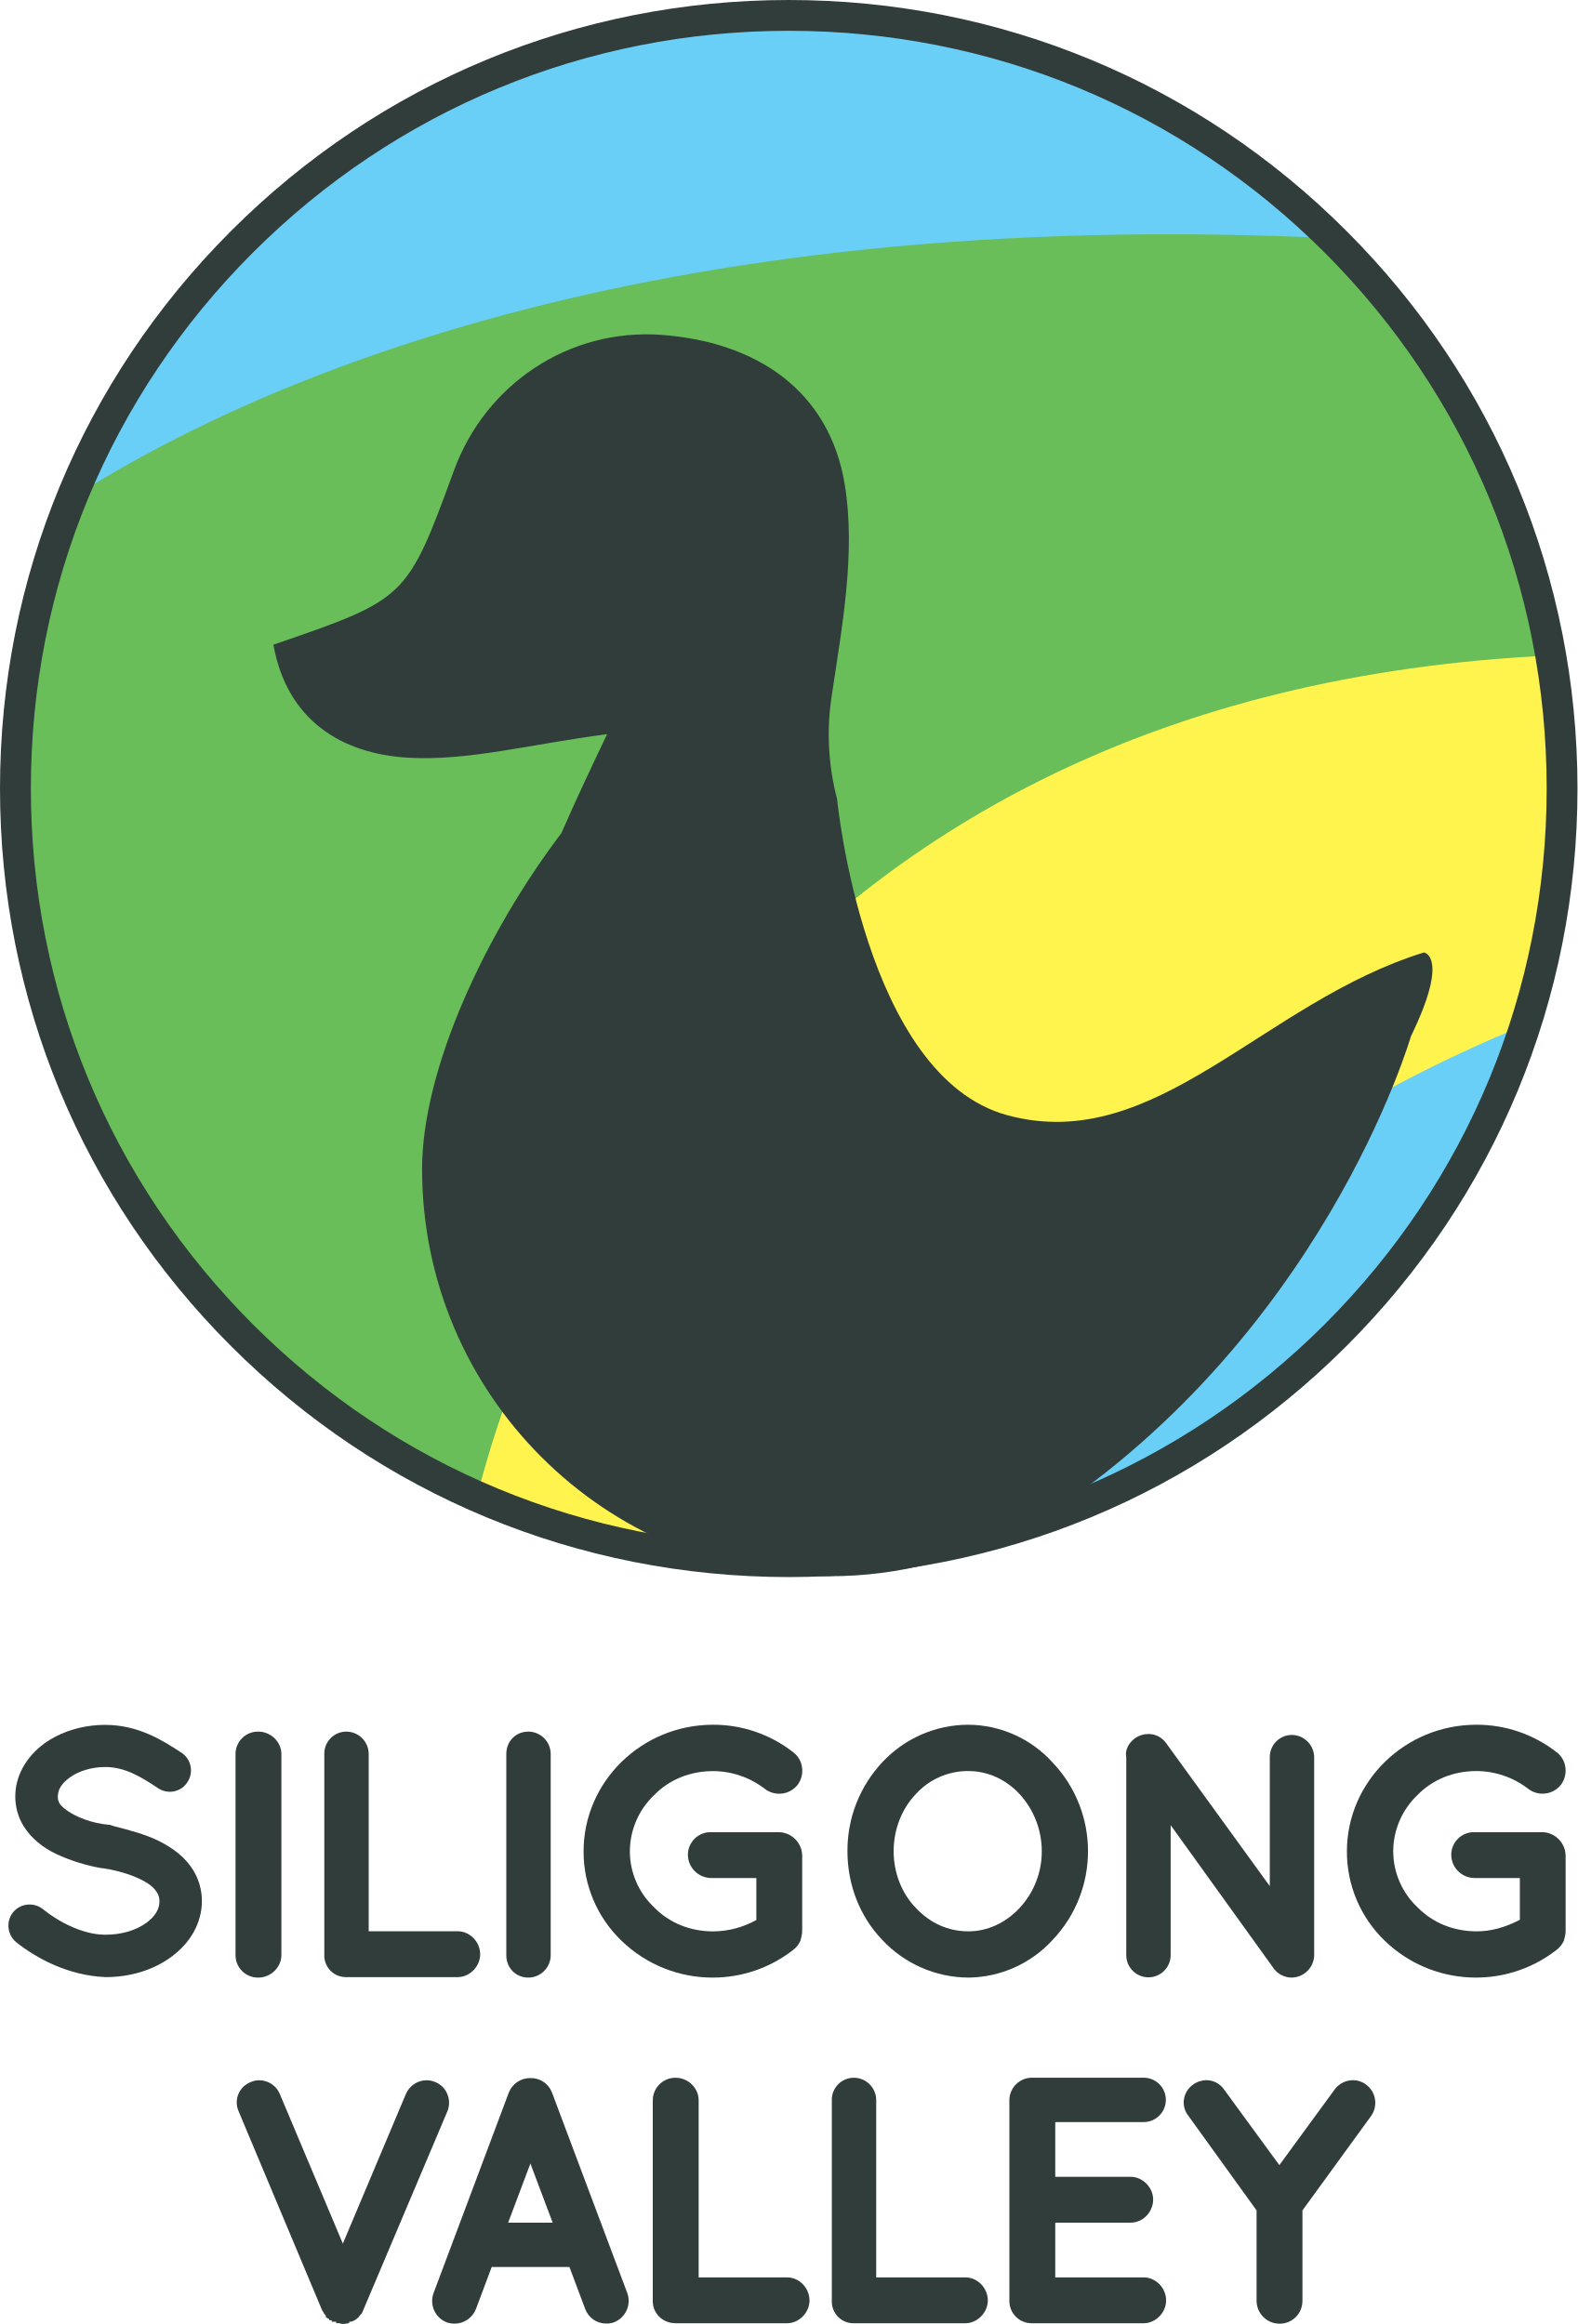
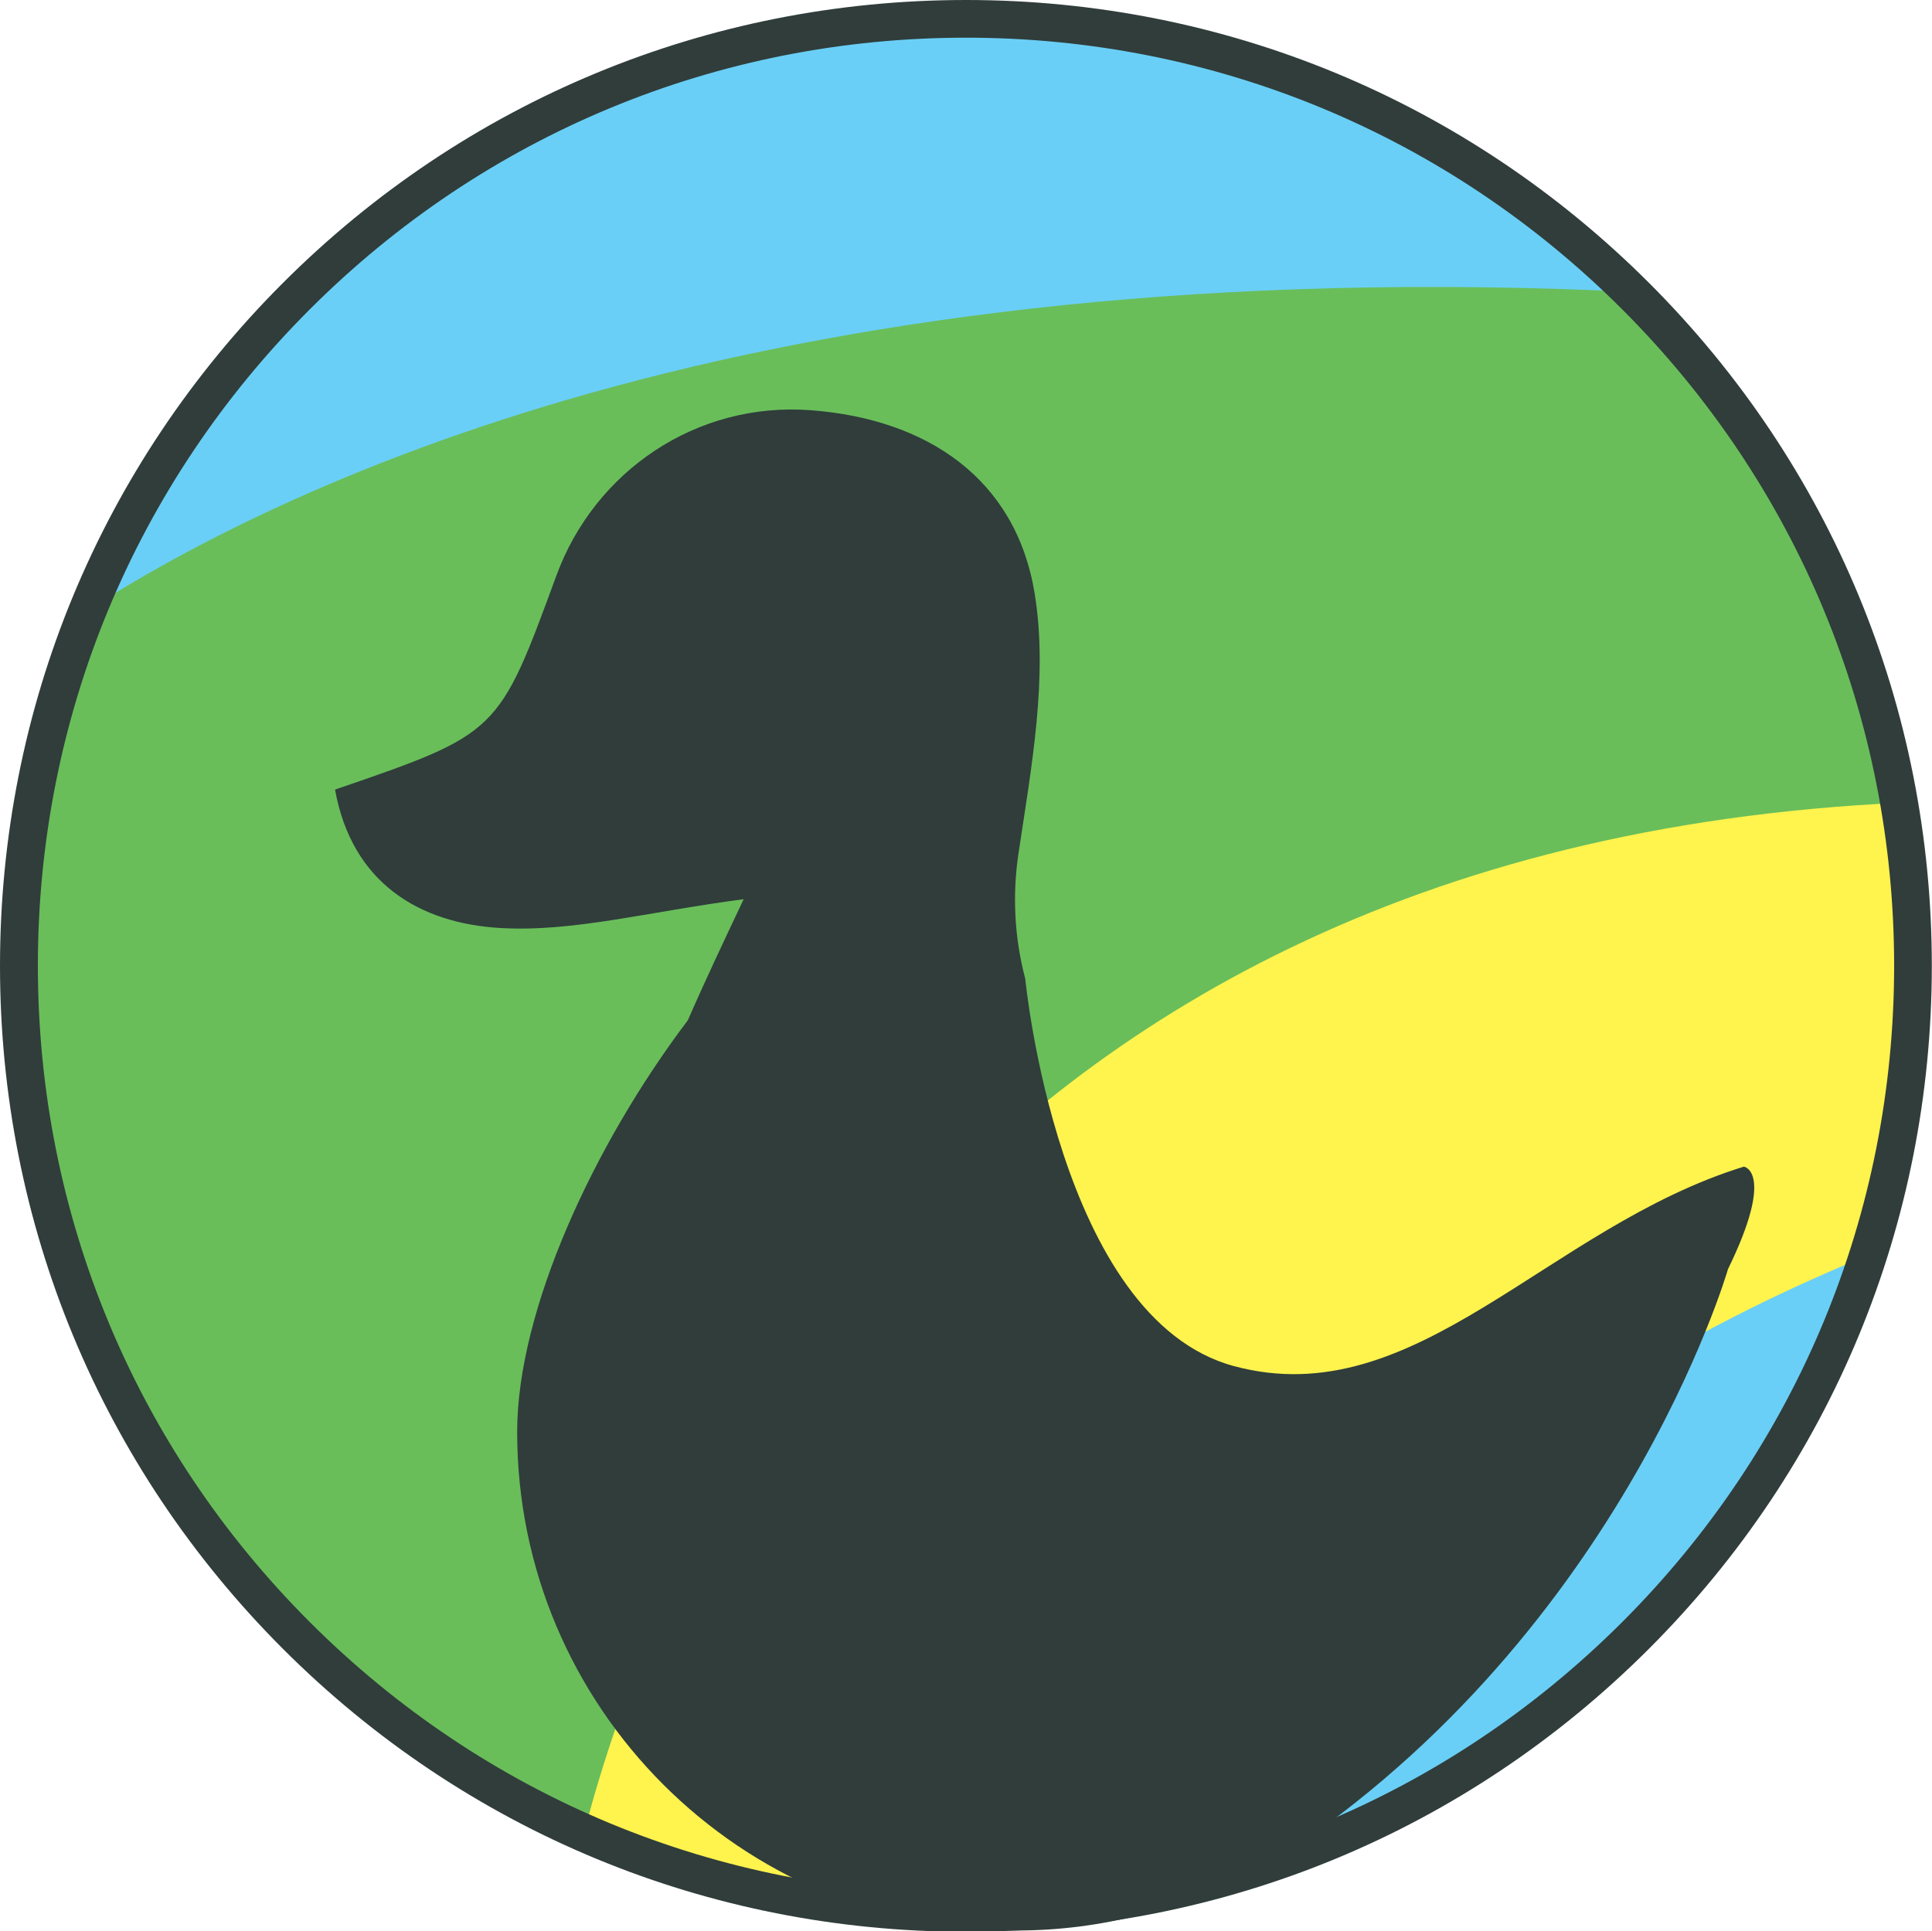
- <svg xmlns="http://www.w3.org/2000/svg" id="siligong" viewBox="0 0 1066.17 1571.13">
-   <defs>
-     <style>.cls-1{fill:#6acff6;}.cls-2{fill:#69be5a;}.cls-3{fill:#fff34d;}.cls-4{fill:#303d3b;}</style>
-   </defs>
-   <circle class="cls-1" cx="532.93" cy="531.05" r="524.71" transform="translate(-219.42 532.38) rotate(-45)" />
-   <path class="cls-2" d="M931.54,189.86Q918.9,175.1,905.2,161.3C429.64,137.65,161,263.53,44.35,339.36q-8.16,20.76-14.53,42.35A524.75,524.75,0,0,0,8.22,531.05c0,289.79,234.92,524.71,524.71,524.71s524.7-234.92,524.7-524.71A522.65,522.65,0,0,0,931.54,189.86Z" />
-   <path class="cls-3" d="M322.33,1011.74a522.78,522.78,0,0,0,210.6,44c289.79,0,524.7-234.92,524.7-524.71a527.87,527.87,0,0,0-7.39-88C507.11,467.62,357.33,875.38,322.33,1011.74Z" />
-   <path class="cls-1" d="M1032.39,692.18c-249.76,102.24-344.72,251.44-380.81,350.1C831.69,1000.65,976.27,866.27,1032.39,692.18Z" />
-   <path class="cls-4" d="M962.43,643.9C853.73,677.36,781.35,781,681,754c-97.17-26.21-115.25-213.8-115.25-213.8a171.71,171.71,0,0,1-3.7-69.42c7.06-47.35,16.43-97.11,8.88-143.18-10.43-63.67-59.73-96.43-123.69-101.19-62.85-4.67-119.11,33.45-140.34,91.43-31.9,87-31.9,87-122.12,118,9.2,51.43,46.49,73.9,91.44,76.42,40.26,2.26,81.27-9,134.07-15.93-10.72,22.56-21.25,44.77-30.84,66.84-51.65,68.16-94.19,159.79-94.19,227.19,0,152,123.22,275.24,275.24,275.24a273.84,273.84,0,0,0,134.83-35.32l0,1.88C893.79,907.94,953.57,700.55,953.57,700.55,979.88,646.58,962.43,643.9,962.43,643.9Z" />
-   <path class="cls-4" d="M533.08,1066.17c-142.39,0-276.26-55.46-376.94-156.14S0,675.47,0,533.08,55.45,256.82,156.14,156.14,390.69,0,533.08,0,809.34,55.45,910,156.14s156.14,234.55,156.14,376.94S1010.72,809.34,910,910,675.47,1066.17,533.08,1066.17Zm0-1045.35c-136.83,0-265.47,53.28-362.22,150s-150,225.39-150,362.22,53.28,265.47,150,362.23,225.39,150,362.22,150,265.47-53.29,362.23-150,150-225.4,150-362.23-53.29-265.47-150-362.22S669.91,20.82,533.08,20.82Z" />
-   <path class="cls-4" d="M106.51,1244.16c-8.58-4.08-18.51-6.79-29-9.45L74,1233.62h-.57c-11.4-1-21.7-5.2-27.58-9.27-2.7-1.87-4.56-3.5-5.52-5a8.35,8.35,0,0,1-1.24-5c0-4.48,2.61-8.65,7.75-12.46,6.28-4.65,15.15-7.31,24.31-7.31,13.14,0,24,6.49,35.71,14.34a14.29,14.29,0,0,0,7.91,2.41,14,14,0,0,0,11.93-6.57,14.33,14.33,0,0,0-4-19.83l-.58-.37c-12-7.79-28.51-18.46-51-18.46-15.34,0-30,4.51-41.34,12.7-12.36,9.14-19.45,22.13-19.45,35.65A38.14,38.14,0,0,0,16,1234.62c5,7.92,12.54,14.32,22.48,19A124.15,124.15,0,0,0,68.81,1263l.73,0c11.89,1.77,23.24,5.61,30.36,10.28a19.27,19.27,0,0,1,6.16,6.06,10.6,10.6,0,0,1,1.71,6.05c0,5.34-3,10.24-8.88,14.56-7,5.1-16.92,8-27.36,8H71c-15.39,0-32.16-9.24-41.85-17.17a14.52,14.52,0,0,0-9.19-3.25,14.37,14.37,0,0,0-11.19,5.32A14.6,14.6,0,0,0,11,1313.08c13.46,10.63,34.88,22.54,60.51,23.54h0c16.48,0,32.15-4.8,44.08-13.56,13.25-9.55,20.86-23.36,20.86-37.8a39.93,39.93,0,0,0-5.91-21C125.54,1256.15,117.67,1249.6,106.51,1244.16Z" />
-   <path class="cls-4" d="M174.57,1336.94c8.46,0,15.61-7,15.61-15.18V1185.82c0-8.22-7.15-15.17-15.61-15.17a15.12,15.12,0,0,0-15.39,15.17v135.94A15.12,15.12,0,0,0,174.57,1336.94Z" />
-   <path class="cls-4" d="M234,1336.62h75.35c8.08,0,15.17-7.19,15.17-15.39,0-8.46-6.95-15.61-15.17-15.61H249.18v-119.8a15.16,15.16,0,0,0-15.11-15.17,14.87,14.87,0,0,0-14.89,15.17v135.94A14.55,14.55,0,0,0,234,1336.62Z" />
-   <path class="cls-4" d="M357.07,1336.94a15.16,15.16,0,0,0,15.11-15.18V1185.82a15.16,15.16,0,0,0-15.11-15.17c-8.49,0-14.89,6.52-14.89,15.17v135.94C342.18,1330.41,348.58,1336.94,357.07,1336.94Z" />
-   <path class="cls-4" d="M481.92,1336.94a88.16,88.16,0,0,0,53.83-18.47,15.3,15.3,0,0,0,5.19-6.45l.24-.52v-.59l0-.05.26-.53.06-.37c.07-.39.15-.75.23-1.09a13.37,13.37,0,0,0,.42-3.24v-50.92a16.1,16.1,0,0,0-15.79-16.09H480.54A15.33,15.33,0,0,0,464.91,1254a15.84,15.84,0,0,0,15.63,15.62h30.64V1298a60.76,60.76,0,0,1-29.16,7.71c-15.49,0-29.6-5.71-39.79-16.13a52.09,52.09,0,0,1-16.54-37.82,52.66,52.66,0,0,1,16.56-38.34c10.13-10.37,24.23-16.07,39.68-16.07a57.6,57.6,0,0,1,34.84,11.89,15.89,15.89,0,0,0,22.21-2.51,16,16,0,0,0,3.07-12,15.24,15.24,0,0,0-6-10.17A87.51,87.51,0,0,0,481.92,1166c-48.26,0-87.52,38.44-87.52,85.68a83.5,83.5,0,0,0,25.73,60.43A88.3,88.3,0,0,0,481.92,1336.94Z" />
-   <path class="cls-4" d="M654.5,1336.94a78.21,78.21,0,0,0,56.88-25.43,87.15,87.15,0,0,0,0-120A77.49,77.49,0,0,0,654.5,1166a79.57,79.57,0,0,0-58.27,25.44,87.21,87.21,0,0,0-23.49,60c0,22.81,8.35,44.13,23.49,60A80.31,80.31,0,0,0,654.5,1336.94Zm0-139.63c12.93,0,25.21,5.53,34.58,15.56a57.14,57.14,0,0,1,15,38.62,55.92,55.92,0,0,1-15,38.38c-9.51,10.19-21.79,15.8-34.58,15.8-13.58,0-25.85-5.46-35.54-15.84-9.5-9.73-15-23.7-15-38.34s5.46-28.63,15-38.62A47.53,47.53,0,0,1,654.5,1197.31Z" />
-   <path class="cls-4" d="M861.41,1331.51a15.2,15.2,0,0,0,11.45,5.43,15.45,15.45,0,0,0,15.32-15.18V1187.9a15.23,15.23,0,0,0-15.11-15,14.94,14.94,0,0,0-14.89,15v87.21l-70.09-96.72a14.5,14.5,0,0,0-12-6.13,15.7,15.7,0,0,0-8.91,2.79c-4.64,3.4-7,8.43-6,12.91v133.8a15,15,0,1,0,30,0V1233.9l68.94,95.86A7.83,7.83,0,0,0,861.41,1331.51Z" />
-   <path class="cls-4" d="M1042.29,1238.62H996.44A15.33,15.33,0,0,0,980.81,1254a15.84,15.84,0,0,0,15.63,15.62h30.74v28.28c-10.36,5.3-19.68,7.77-29.21,7.77-15.5,0-29.62-5.71-39.82-16.13a52.11,52.11,0,0,1-16.54-37.82,52.66,52.66,0,0,1,16.54-38.34c10.14-10.37,24.23-16.07,39.68-16.07a57.6,57.6,0,0,1,34.84,11.89,15.89,15.89,0,0,0,22.21-2.51,16,16,0,0,0,3.07-12,15.24,15.24,0,0,0-6-10.17A87.51,87.51,0,0,0,997.82,1166c-48.26,0-87.52,38.44-87.52,85.68A83.5,83.5,0,0,0,936,1312.15a88.68,88.68,0,0,0,115.67,6.32,15.56,15.56,0,0,0,5.24-6.45l.24-.52v-.59l0-.05.26-.53.06-.37c.07-.39.15-.75.23-1.09a13.37,13.37,0,0,0,.42-3.24v-50.92A16.15,16.15,0,0,0,1042.29,1238.62Z" />
-   <path class="cls-4" d="M302.28,1415.57a14.65,14.65,0,0,0-8.09-8,14.47,14.47,0,0,0-5.85-1.22,15.23,15.23,0,0,0-14,9.24l-42.63,101.2-42.63-101.22a15.07,15.07,0,0,0-13.81-9.22,14.29,14.29,0,0,0-5.8,1.21,14.76,14.76,0,0,0-8.26,19.64l56.45,134.56.18.44.34.35a5,5,0,0,1,.58,1,2.7,2.7,0,0,0,.76,1.14,9,9,0,0,0,.67.81s0,0,0,.06v.92l1.13.74c.31.21.61.16.81.25l.61,1.13h1.45c.08,0-.06.29,0,.34s0,.28,0,.32v.34h2.87l.29,1h2.06c.17,0,.5.24.8.28a11.23,11.23,0,0,0,1.5.23,8.86,8.86,0,0,0,1.37-.13,6.72,6.72,0,0,1,.94-.12l1.8-.31.39-1h1.15l.56-.18a7.85,7.85,0,0,0,1.6-.72c.11-.08.21-.11.22-.13a4.2,4.2,0,0,0,1.11-.71v0a3.42,3.42,0,0,1,.43-.36,8.07,8.07,0,0,0,.95-.8,3.94,3.94,0,0,0,.86-1.21c0-.06.12-.11.18-.17l.39-.41a2.48,2.48,0,0,0,.93-1.16,7.48,7.48,0,0,0,.75-1.55c0-.12.08-.22.12-.3l57-134.73A15.23,15.23,0,0,0,302.28,1415.57Z" />
-   <path class="cls-4" d="M373,1414.5a15.17,15.17,0,0,0-14.52-9.62,15.36,15.36,0,0,0-14.56,9.69l-50.94,135.77a15.53,15.53,0,0,0,9.08,19.74l.09,0a16.13,16.13,0,0,0,5.17.82,15.58,15.58,0,0,0,14.32-9.84l10.68-28.48h52.53l10.67,28.45a15.05,15.05,0,0,0,14.1,9.79,14.62,14.62,0,0,0,5.27-.82,15.52,15.52,0,0,0,9.06-19.78Zm.52,88.12h-30.1l15.05-39.95Z" />
-   <path class="cls-4" d="M531.93,1539.62H472.18v-119.8c0-8.22-7.15-15.17-15.61-15.17a15.31,15.31,0,0,0-15.39,15.17v135.94c0,8.41,6.91,14.86,15.41,14.86h75.34c8.09,0,15.18-7.19,15.18-15.39C547.11,1546.77,540.16,1539.62,531.93,1539.62Z" />
-   <path class="cls-4" d="M652.44,1539.62H592.18v-119.8a15.16,15.16,0,0,0-15.11-15.17,14.87,14.87,0,0,0-14.89,15.17v135.94a14.59,14.59,0,0,0,14.91,14.86h75.35c8.08,0,15.17-7.19,15.17-15.39C667.61,1546.77,660.66,1539.62,652.44,1539.62Z" />
-   <path class="cls-4" d="M772.94,1434.62a15,15,0,1,0,0-30H697.6a15.28,15.28,0,0,0-15.42,15.2v135.94a15,15,0,0,0,15.3,14.86h75.46c8.08,0,15.17-7.19,15.17-15.39,0-8.46-6.94-15.61-15.17-15.61H713.18v-37h51c8.22,0,15.17-7.16,15.17-15.62,0-8.2-7.09-15.38-15.17-15.38h-51v-37Z" />
-   <path class="cls-4" d="M923.29,1409.3a14.74,14.74,0,0,0-8.91-3,15.41,15.41,0,0,0-12.35,6.27l-37.39,51.15-37.33-51.08a14.51,14.51,0,0,0-12-6.34,15.37,15.37,0,0,0-9,3,14.93,14.93,0,0,0-6.18,10.12,14.31,14.31,0,0,0,3,10.92l46.12,64v61.4a15.55,15.55,0,0,0,15.5,15.18,15.36,15.36,0,0,0,15.5-15.18v-61.39l46.59-64.12A15.33,15.33,0,0,0,923.29,1409.3Z" />
+ <svg xmlns="http://www.w3.org/2000/svg" version="1.1" id="siligong" x="0px" y="0px" viewBox="0 0 1066.2 1065.6" style="enable-background:new 0 0 1066.2 1065.6;" xml:space="preserve">
+   <style type="text/css">
+ 	.st0{fill:#6ACFF6;}
+ 	.st1{fill:#69BE5A;}
+ 	.st2{fill:#FFF34D;}
+ 	.st3{fill:#303D3B;}
+ </style>
+   <circle class="st0" cx="532.9" cy="531.1" r="524.7" />
+   <path class="st1" d="M931.5,189.9c-8.4-9.8-17.2-19.4-26.3-28.6C429.6,137.6,161,263.5,44.3,339.4c-5.4,13.8-10.3,28-14.5,42.4  C15.5,430.2,8.2,480.5,8.2,531c0,289.8,234.9,524.7,524.7,524.7s524.7-234.9,524.7-524.7C1057.8,405.9,1013.1,284.8,931.5,189.9z" />
+   <path class="st2" d="M322.3,1011.7c66.4,29.1,138.1,44.1,210.6,44c289.8,0,524.7-234.9,524.7-524.7c0-29.5-2.5-58.9-7.4-88  C507.1,467.6,357.3,875.4,322.3,1011.7z" />
+   <path class="st0" d="M1032.4,692.2c-249.8,102.2-344.7,251.4-380.8,350.1C831.7,1000.7,976.3,866.3,1032.4,692.2z" />
+   <path class="st3" d="M962.4,643.9C853.7,677.4,781.3,781,681,754c-97.2-26.2-115.2-213.8-115.2-213.8c-6-22.6-7.2-46.3-3.7-69.4  c7.1-47.4,16.4-97.1,8.9-143.2c-10.4-63.7-59.7-96.4-123.7-101.2c-62.9-4.7-119.1,33.5-140.3,91.4c-31.9,87-31.9,87-122.1,118  c9.2,51.4,46.5,73.9,91.4,76.4c40.3,2.3,81.3-9,134.1-15.9c-10.7,22.6-21.2,44.8-30.8,66.8c-51.6,68.2-94.2,159.8-94.2,227.2  c0,152,123.2,275.2,275.2,275.2c47.2,0.1,93.7-12.1,134.8-35.3v1.9c198.5-124.2,258.2-331.6,258.2-331.6  C979.9,646.6,962.4,643.9,962.4,643.9z" />
+   <path class="st3" d="M533.1,1066.2c-142.4,0-276.3-55.5-376.9-156.1S0,675.5,0,533.1s55.5-276.3,156.1-376.9S390.7,0,533.1,0  S809.3,55.5,910,156.1s156.1,234.6,156.1,376.9S1010.7,809.3,910,910S675.5,1066.2,533.1,1066.2z M533.1,20.8  c-136.8,0-265.5,53.3-362.2,150S20.9,396.2,20.9,533s53.3,265.5,150,362.2s225.4,150,362.2,150s265.5-53.3,362.2-150  s150-225.4,150-362.2s-53.3-265.5-150-362.2S669.9,20.8,533.1,20.8L533.1,20.8z" />
</svg>
